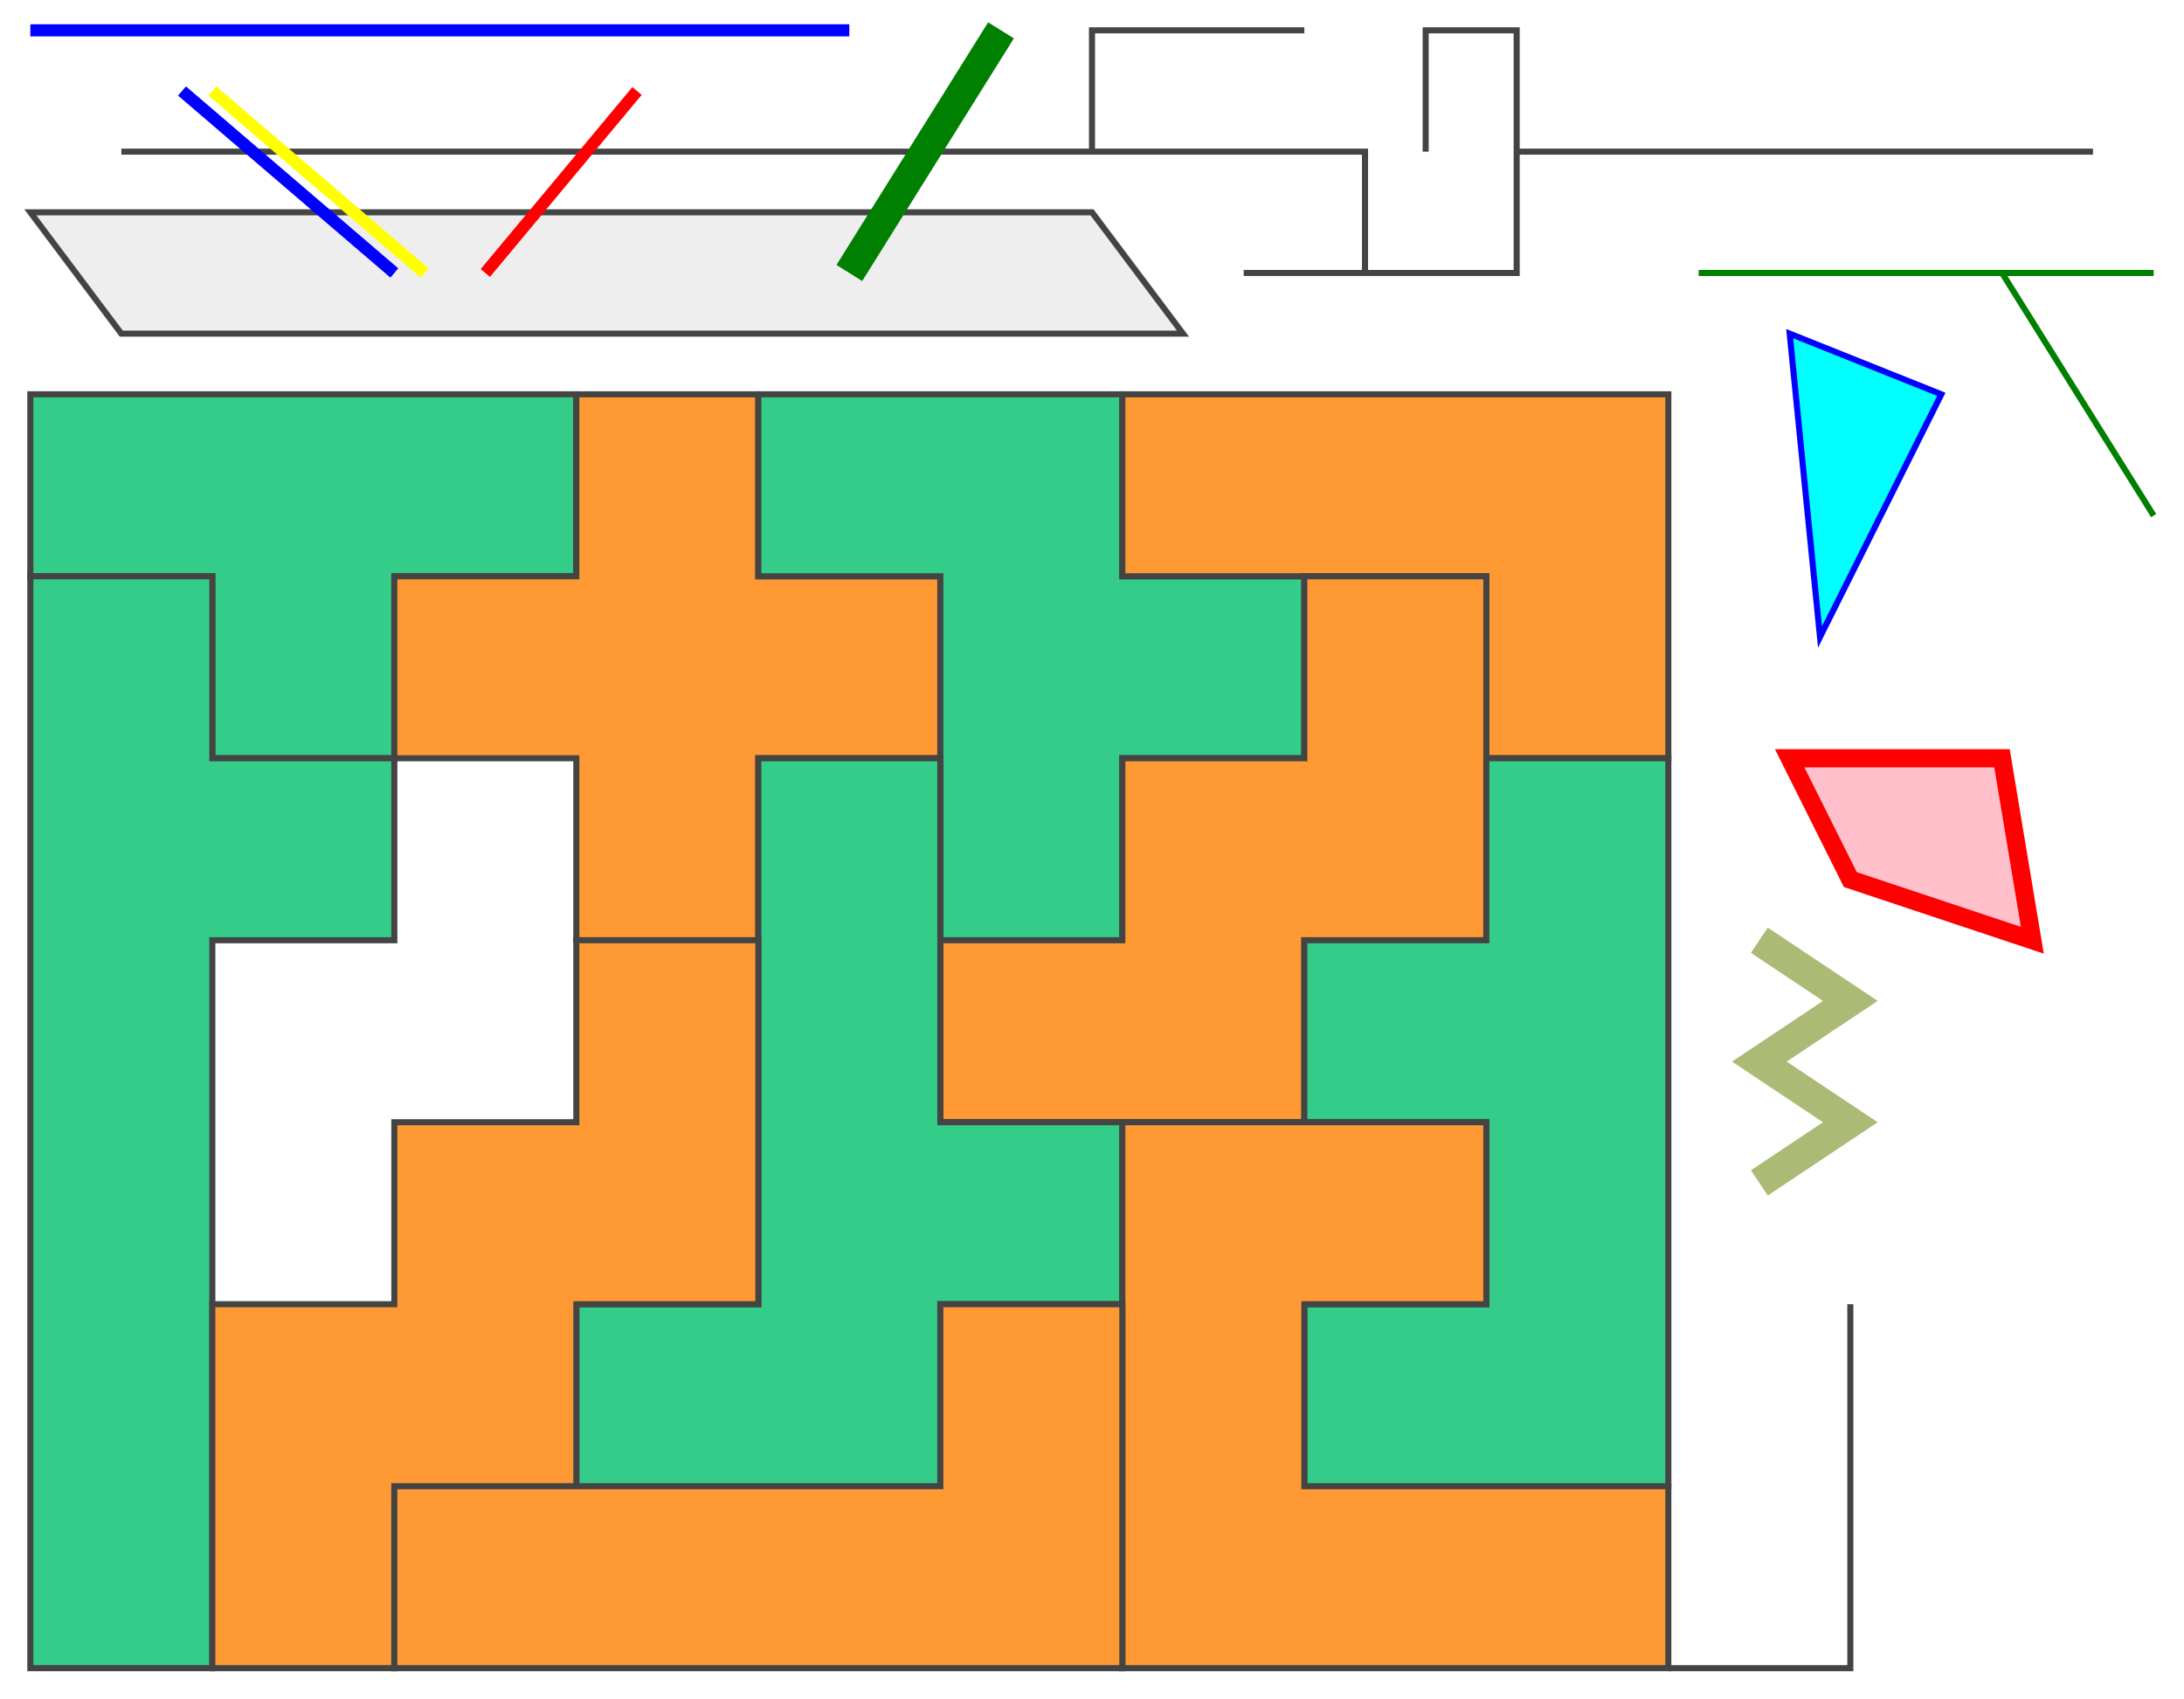
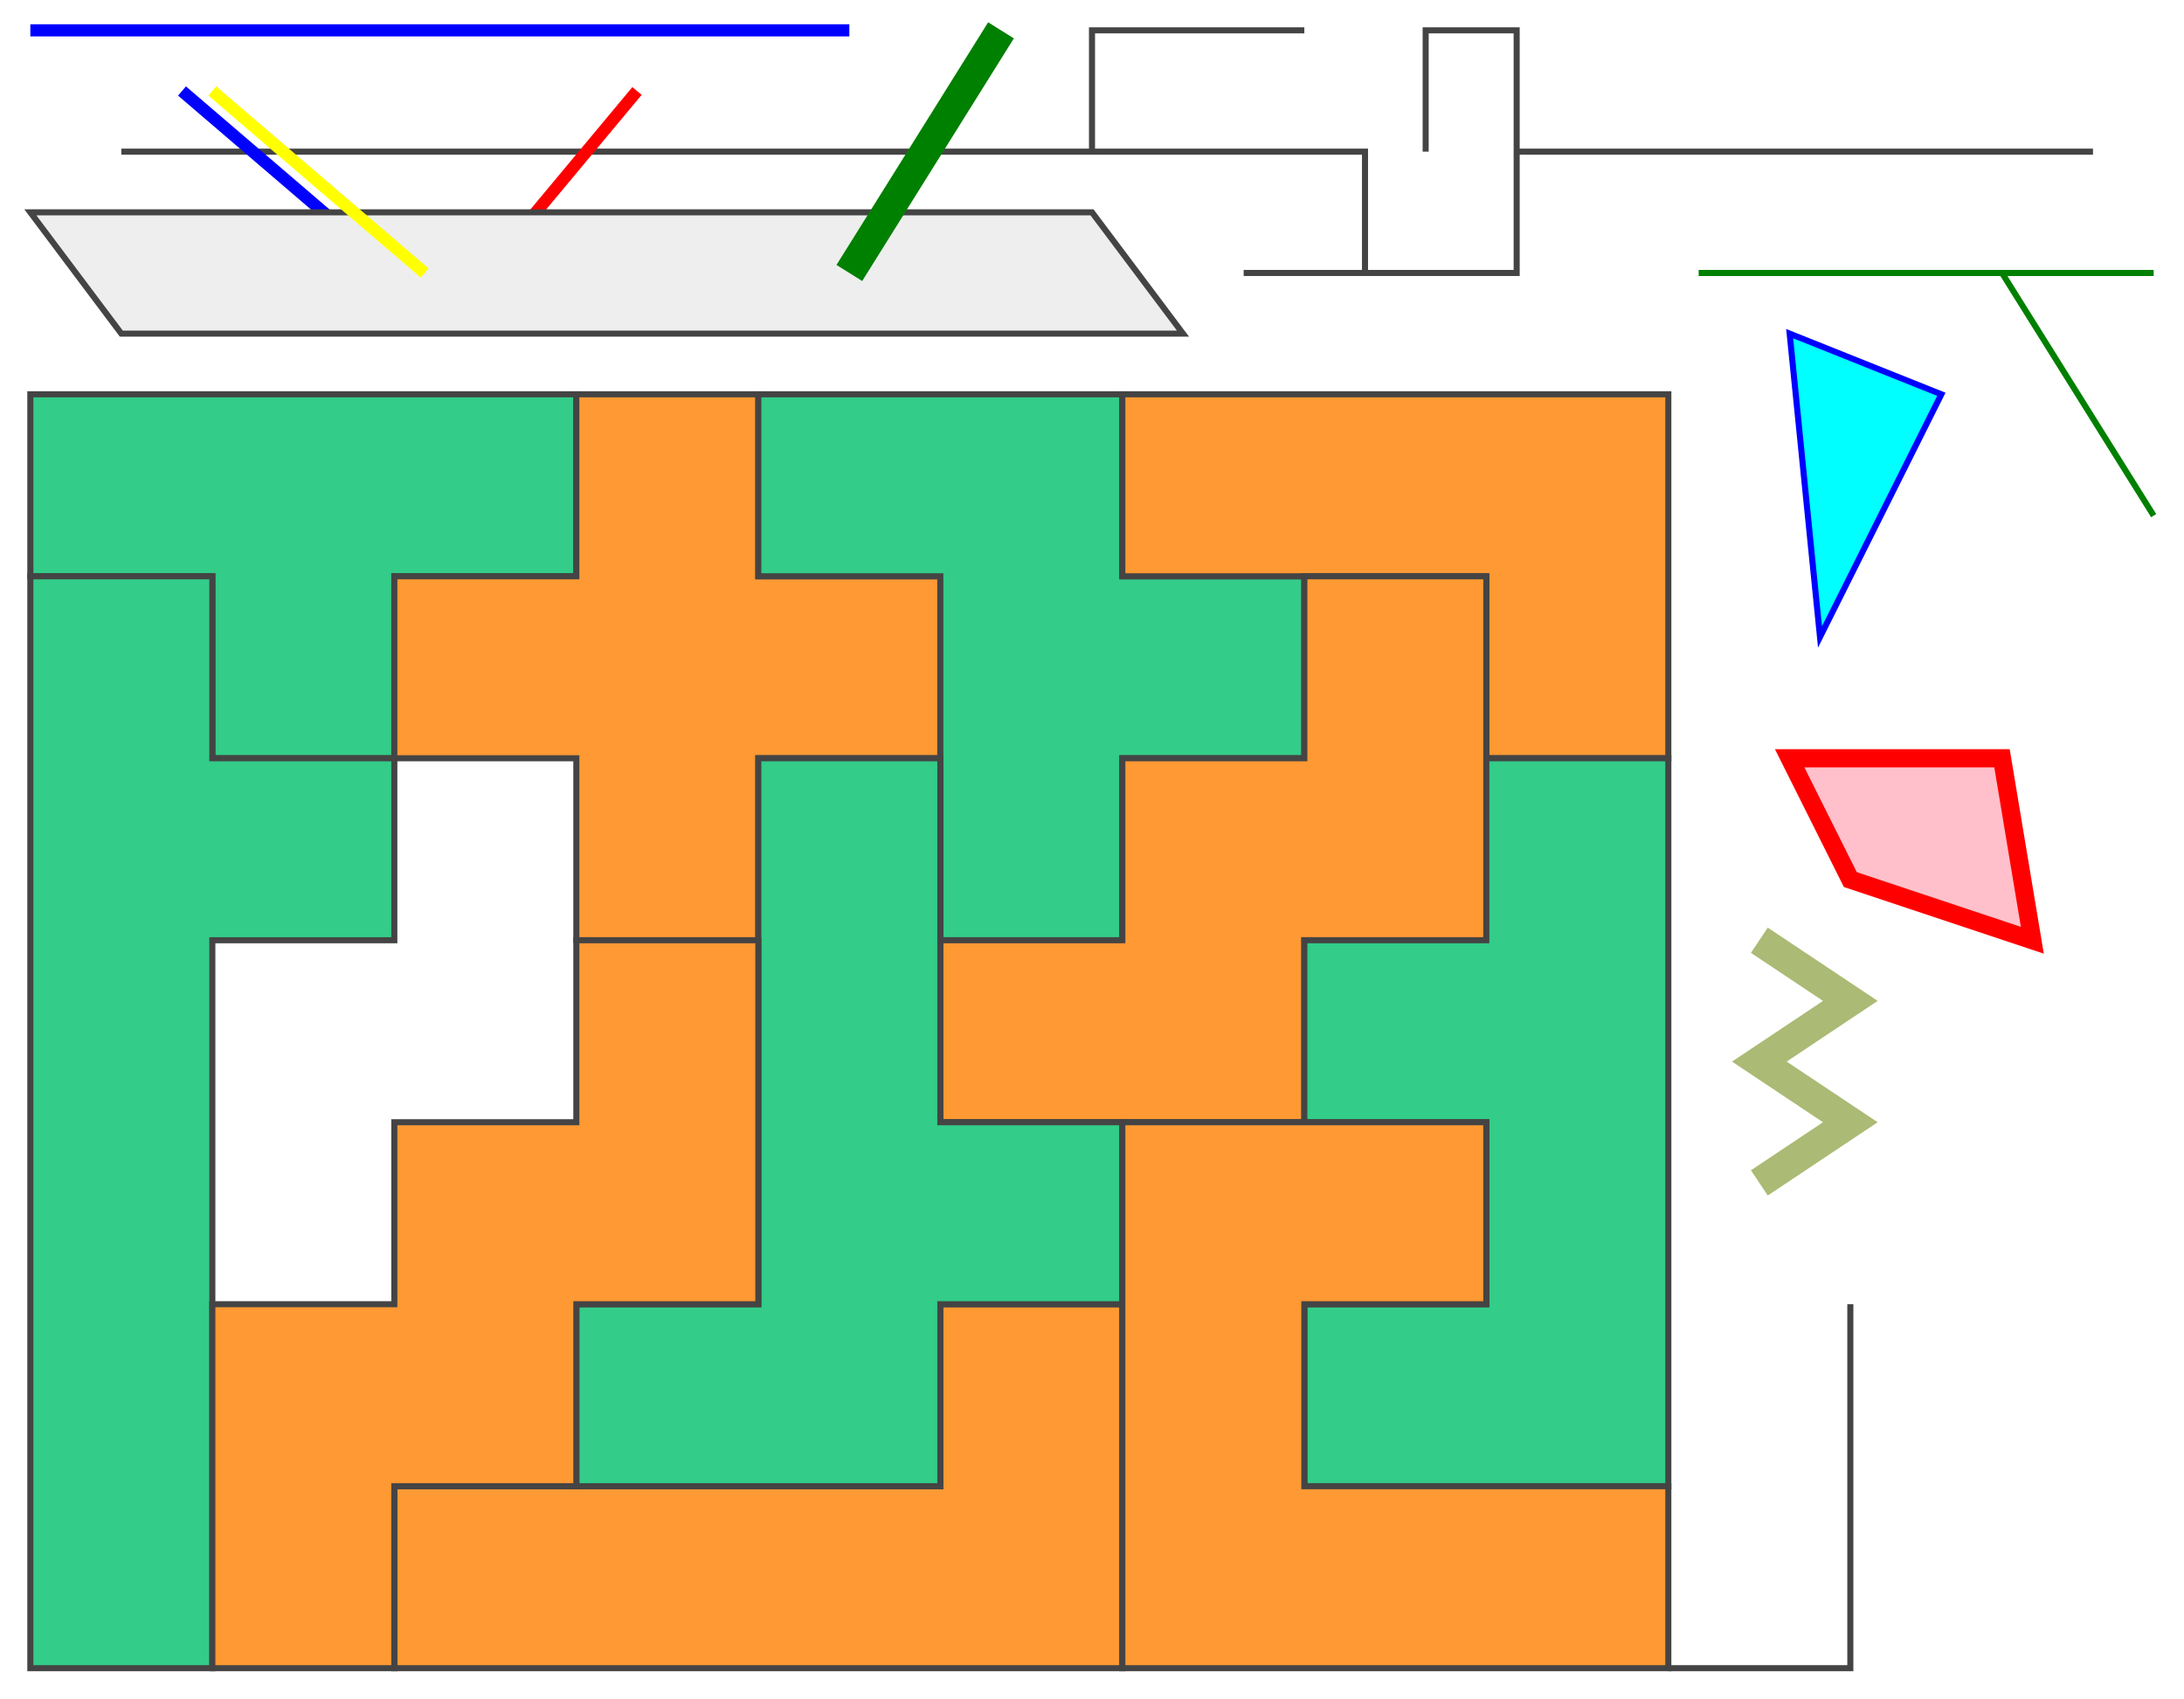
<svg xmlns="http://www.w3.org/2000/svg" version="1.1" width="360" height="280" viewBox="-5 -5 360 280" style="stroke: #444; stroke-width: 1">
  <style>
    line { stroke: blue; stroke-width: 2 }
    polygon { fill: #ccc }
    polyline { fill: none }
    path { fill: none }
    #L1 { stroke: red }
    #L3 { stroke: green; stroke-width: 5 }
    .grn { fill: #3c8 }
    .org { fill: #f93 }
    #P2 { fill: pink; stroke: red; stroke-width: 3 }
    #P1 { fill: #eee }
  </style>
-   <line x1="0" y1="0" x2="135" y2="0" />
+   <path d="M 275,40 L 350,40 M 325,40 L 350,80" style="stroke: green" />
  <path d="M 210,0 L 175,0 L 175,20 L 15,20 M 175,20 L 220,20 L 220,40 L 200,40 M 220,40 L 245,40 L 245,20 L 340,20 M 245,20 L 245,0 L 230,0 L 230,20" />
  <polyline points="300,210 300,230 300,250 300,270 270,270" />
-   <polygon points="0,30 175,30 190,50 15,50" id="P1" />
+   <polygon points="150,210 180,210 180,240 180,270 150,270 120,270 90,270 60,270 60,240 90,240 120,240 150,240" class="org" />
+   <polygon points="290,50 315,60 295,100" style="fill: cyan; stroke: blue" />
+   <polygon points="290,120 325,120 330,150 300,140" id="P2" />
+   <polyline points="285,190 300,180 285,170 300,160 285,150" style="stroke-width: 5; stroke: #abba74" />
+   <line x1="0" y1="0" x2="135" y2="0" />
  <polygon points="0,60 30,60 60,60 90,60 90,90 60,90 60,120 30,120 30,90 0,90" class="grn" />
  <polygon points="90,60 120,60 120,90 150,90 150,120 120,120 120,150 90,150 90,120 60,120 60,90 90,90" class="org" />
  <polygon points="120,60 150,60 180,60 180,90 210,90 210,120 180,120 180,150 150,150 150,120 150,90 120,90" class="grn" />
  <polygon points="180,60 210,60 240,60 270,60 270,90 270,120 240,120 240,90 210,90 180,90" class="org" />
  <polygon points="0,90 30,90 30,120 60,120 60,150 30,150 30,180 30,210 30,240 30,270 0,270 0,240 0,210 0,180 0,150 0,120" class="grn" />
  <polygon points="210,90 240,90 240,120 240,150 210,150 210,180 180,180 150,180 150,150 180,150 180,120 210,120" class="org" />
  <polygon points="120,120 150,120 150,150 150,180 180,180 180,210 150,210 150,240 120,240 90,240 90,210 120,210 120,180 120,150" class="grn" />
  <polygon points="240,120 270,120 270,150 270,180 270,210 270,240 240,240 210,240 210,210 240,210 240,180 210,180 210,150 240,150" class="grn" />
  <polygon points="90,150 120,150 120,180 120,210 90,210 90,240 60,240 60,270 30,270 30,240 30,210 60,210 60,180 90,180" class="org" />
  <polygon points="180,180 210,180 240,180 240,210 210,210 210,240 240,240 270,240 270,270 240,270 210,270 180,270 180,240 180,210" class="org" />
-   <polygon points="150,210 180,210 180,240 180,270 150,270 120,270 90,270 60,270 60,240 90,240 120,240 150,240" class="org" />
+   <line x1="25" y1="10" x2="60" y2="40" />
  <line x1="100" y1="10" x2="75" y2="40" id="L1" />
-   <line x1="25" y1="10" x2="60" y2="40" />
+   <polygon points="0,30 175,30 190,50 15,50" id="P1" />
  <line x1="30" y1="10" x2="65" y2="40" style="stroke: yellow" />
  <line x1="160" y1="0" x2="135" y2="40" id="L3" />
-   <polygon points="290,50 315,60 295,100" style="fill: cyan; stroke: blue" />
-   <polygon points="290,120 325,120 330,150 300,140" id="P2" />
-   <polyline points="285,190 300,180 285,170 300,160 285,150" style="stroke-width: 5; stroke: #abba74" />
-   <path d="M 275,40 L 350,40 M 325,40 L 350,80" style="stroke: green" />
</svg>
